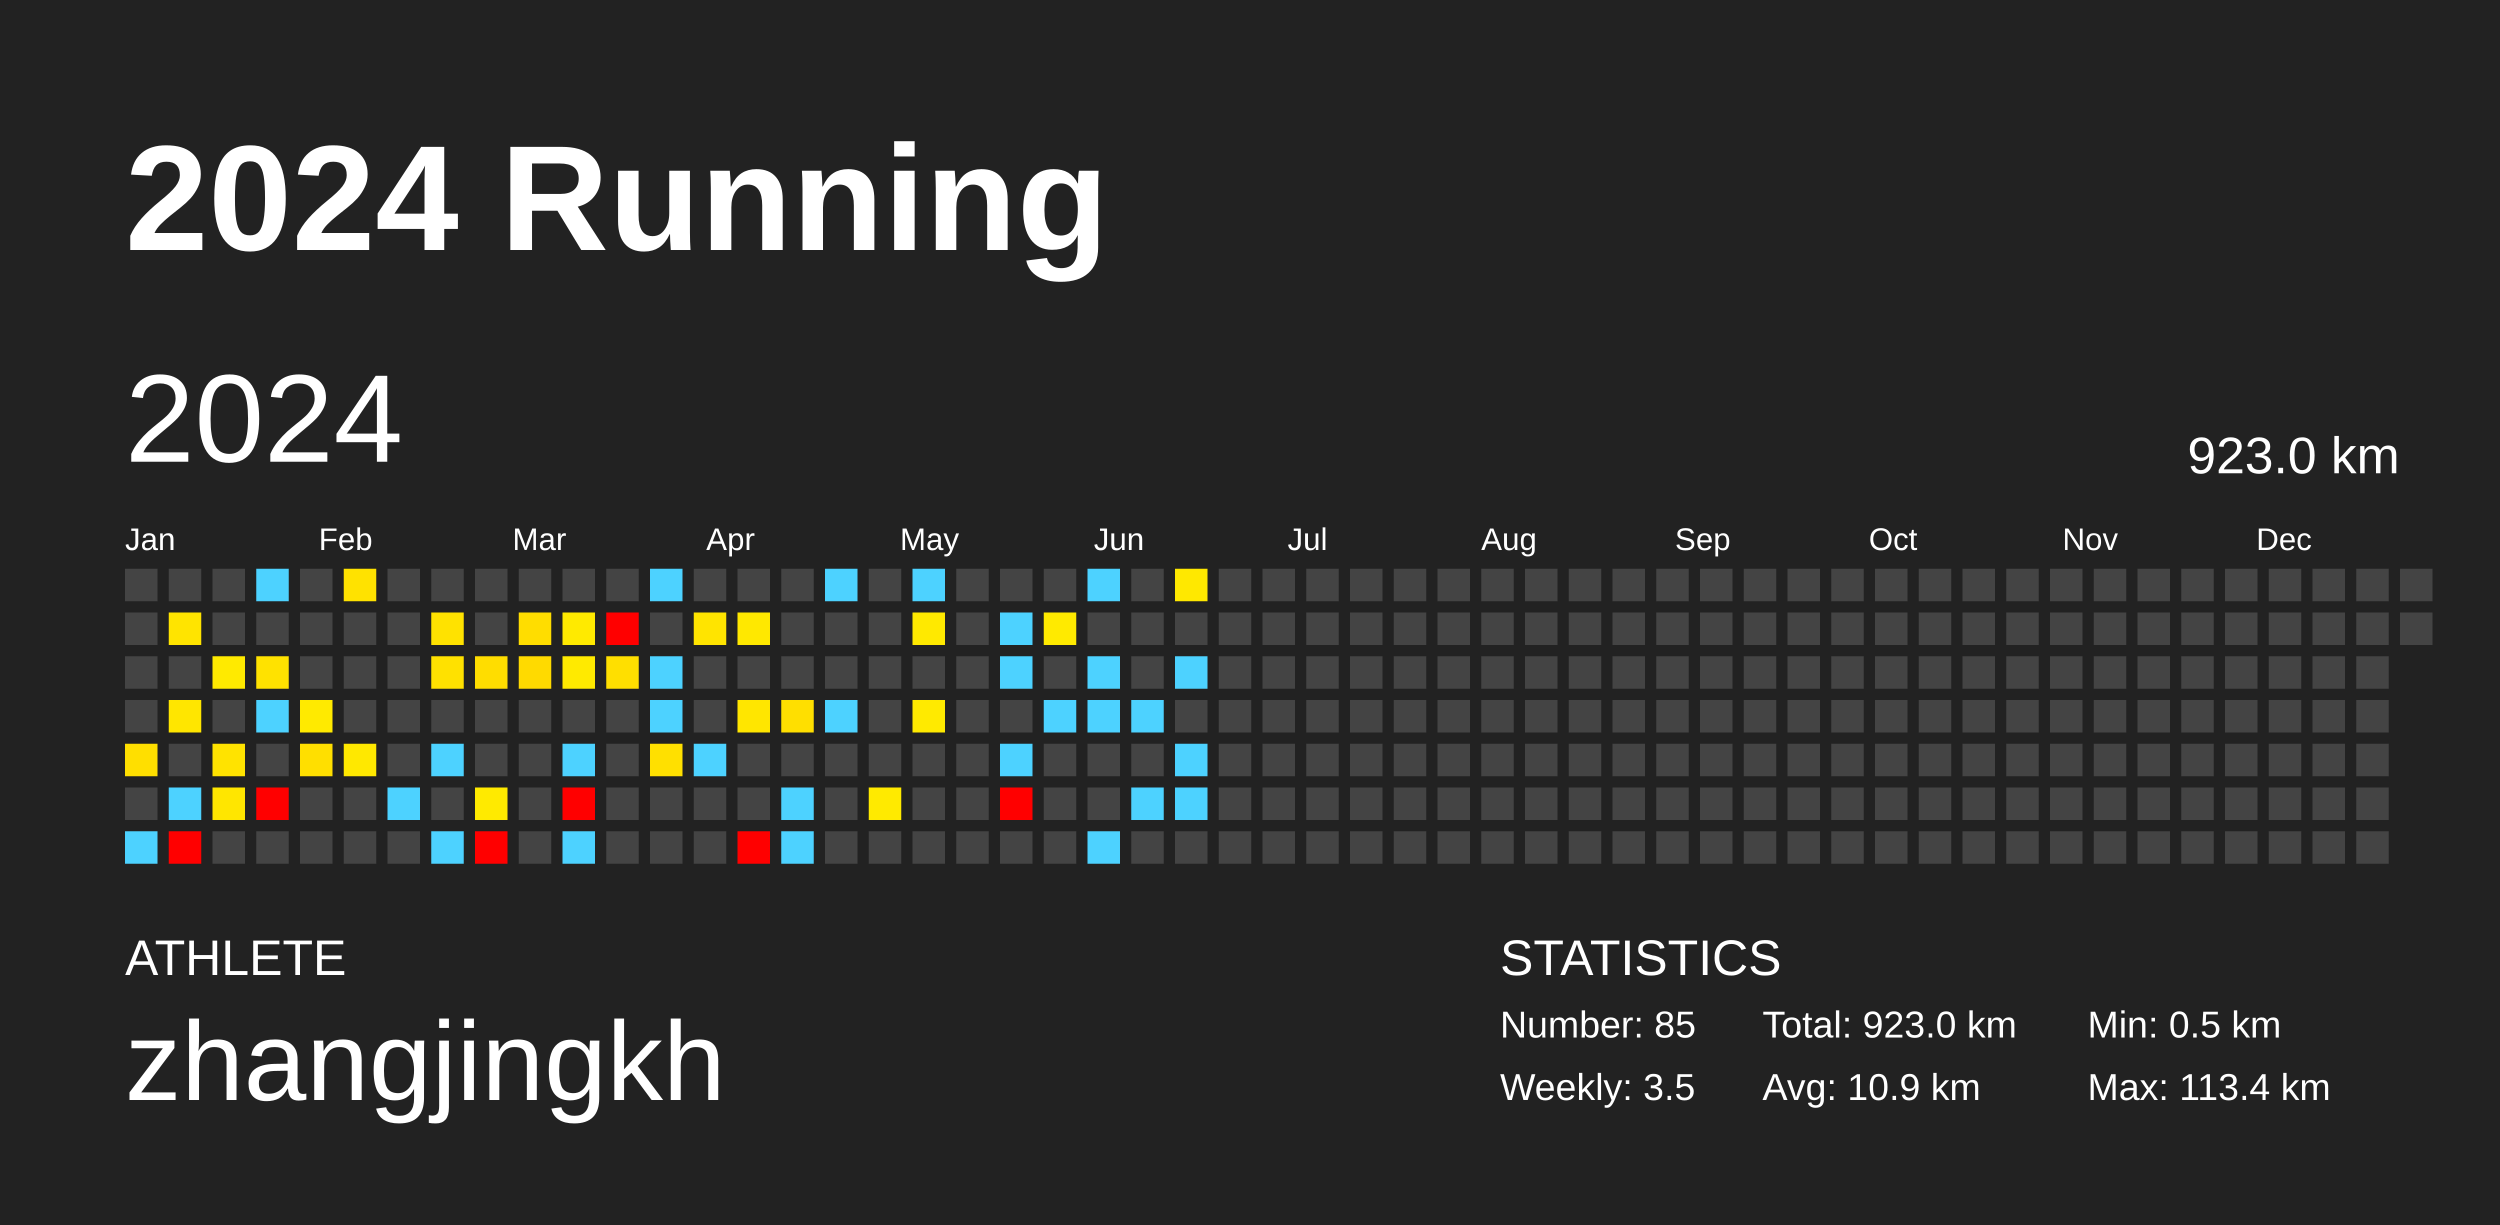
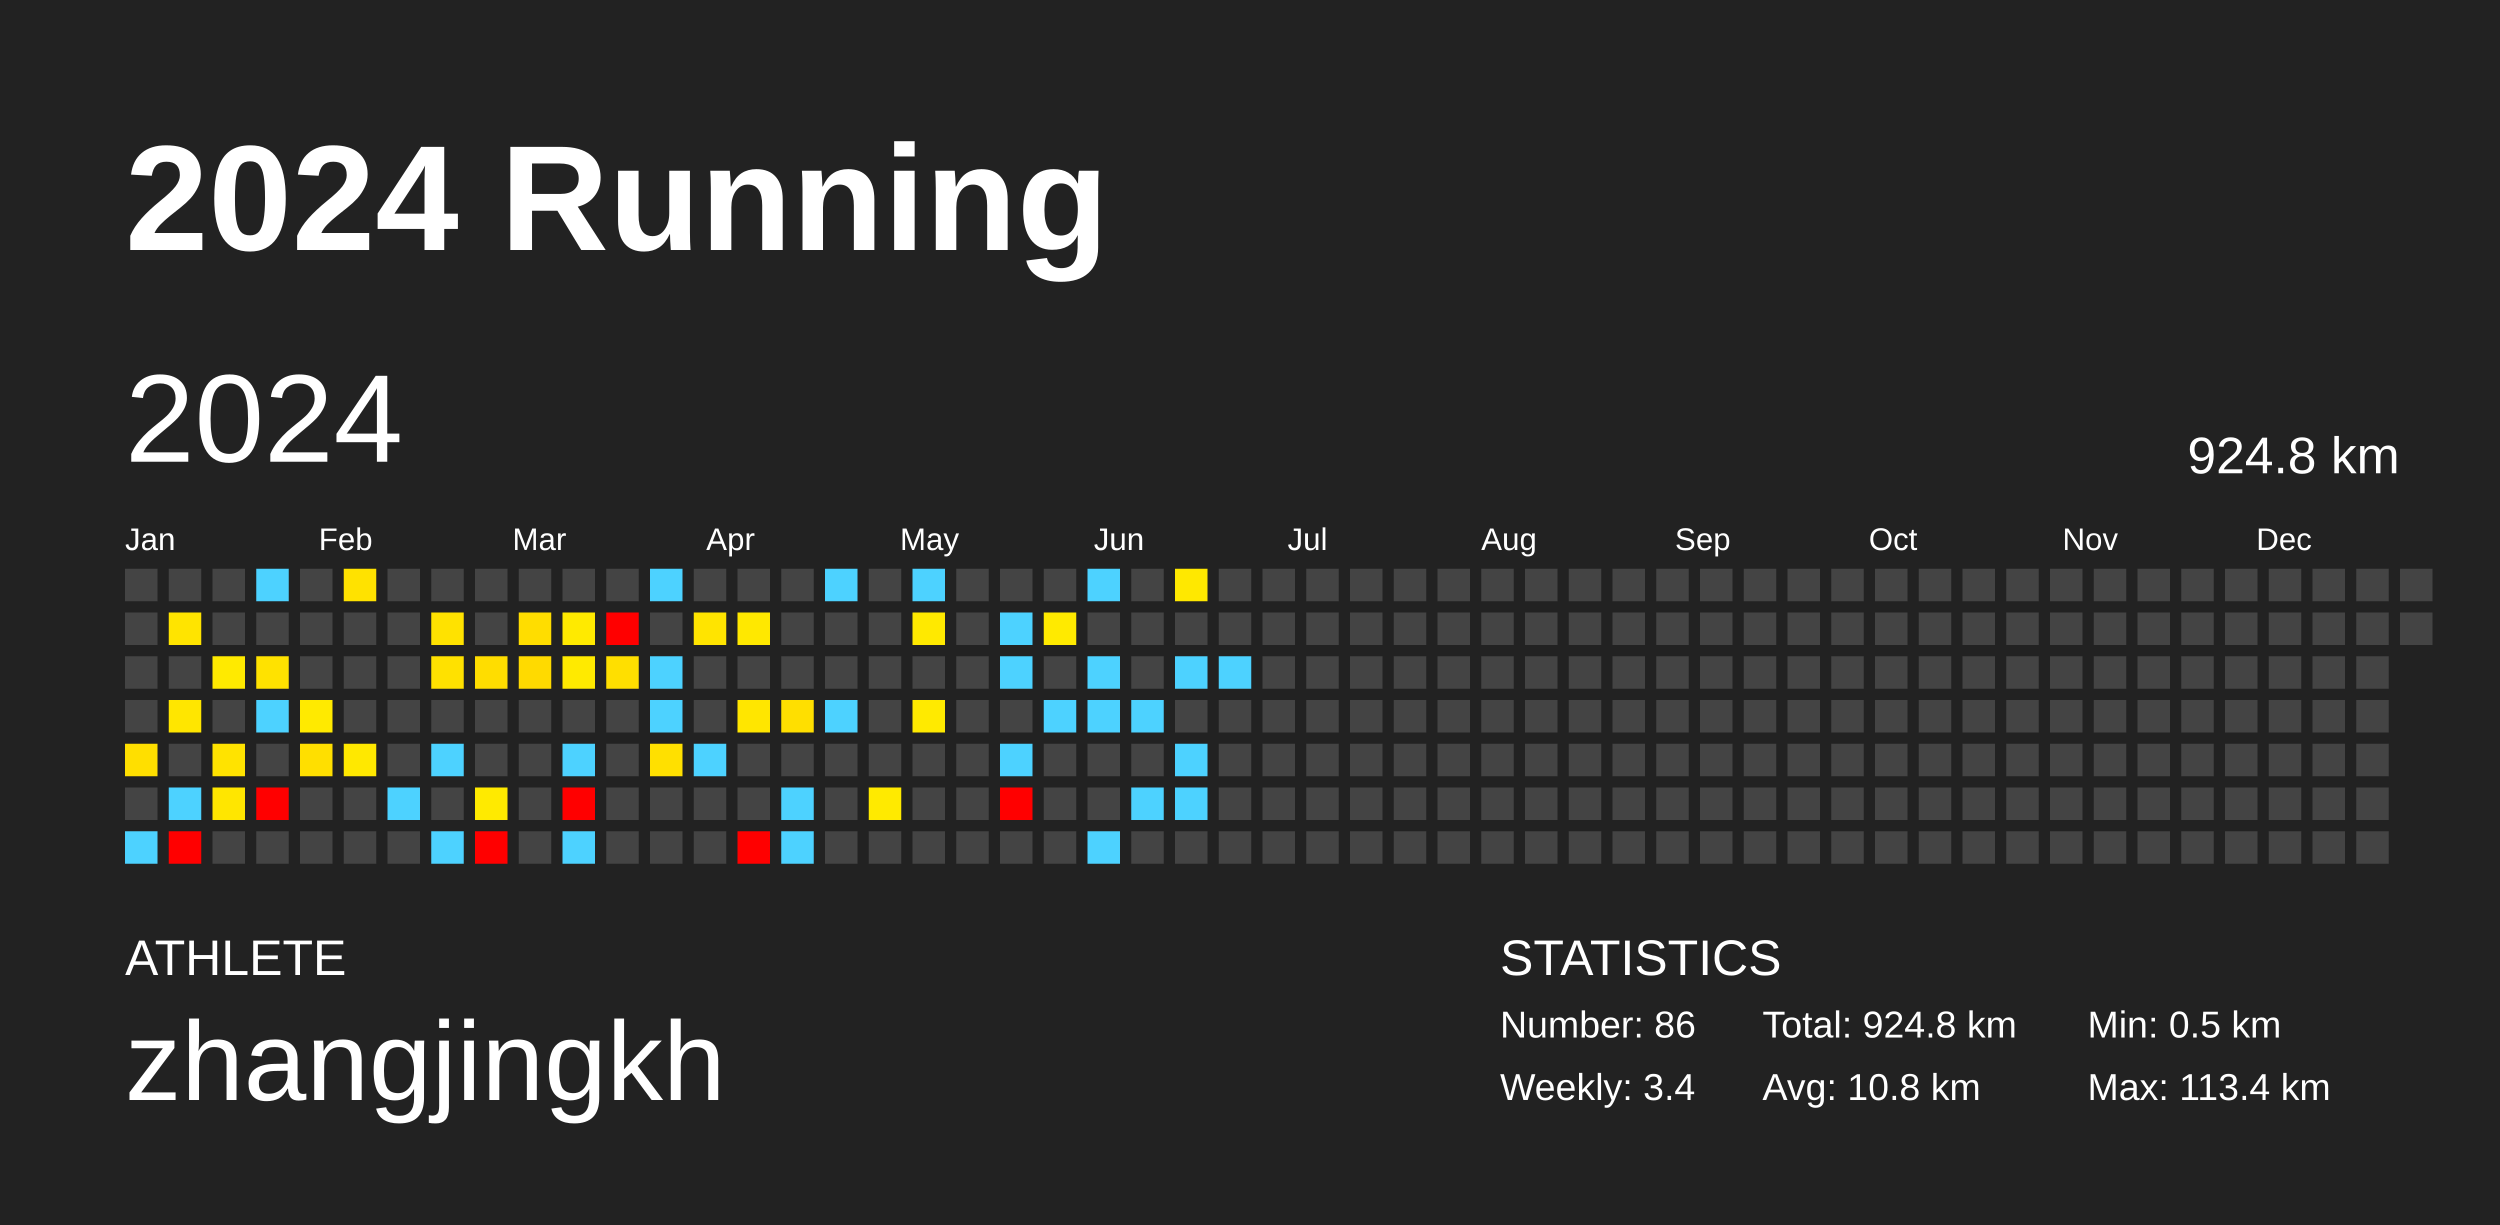
<svg xmlns="http://www.w3.org/2000/svg" baseProfile="full" height="98mm" version="1.1" viewBox="0,0,200,98" width="200mm">
  <defs />
  <rect fill="#222222" height="98" width="200" x="0" y="0" />
  <text fill="#FFFFFF" style="font-size:12px; font-family:Arial; font-weight:bold;" x="10" y="20">2024 Running</text>
  <text fill="#FFFFFF" style="font-size:4px; font-family:Arial" x="10" y="78">ATHLETE</text>
  <text fill="#FFFFFF" style="font-size:9px; font-family:Arial" x="10" y="88">zhangjingkh</text>
  <text fill="#FFFFFF" style="font-size:4px; font-family:Arial" x="120" y="78">STATISTICS</text>
-   <text fill="#FFFFFF" style="font-size:3px; font-family:Arial" x="120" y="83">Number: 85</text>
-   <text fill="#FFFFFF" style="font-size:3px; font-family:Arial" x="120" y="88">Weekly: 3.5</text>
-   <text fill="#FFFFFF" style="font-size:3px; font-family:Arial" x="141" y="83">Total: 923.0 km</text>
-   <text fill="#FFFFFF" style="font-size:3px; font-family:Arial" x="141" y="88">Avg: 10.9 km</text>
+   <text fill="#FFFFFF" style="font-size:3px; font-family:Arial" x="120" y="83">Number: 86</text>
+   <text fill="#FFFFFF" style="font-size:3px; font-family:Arial" x="120" y="88">Weekly: 3.4</text>
+   <text fill="#FFFFFF" style="font-size:3px; font-family:Arial" x="141" y="83">Total: 924.8 km</text>
+   <text fill="#FFFFFF" style="font-size:3px; font-family:Arial" x="141" y="88">Avg: 10.8 km</text>
  <text fill="#FFFFFF" style="font-size:3px; font-family:Arial" x="167" y="83">Min: 0.5 km</text>
  <text fill="#FFFFFF" style="font-size:3px; font-family:Arial" x="167" y="88">Max: 113.4 km</text>
  <text dominant-baseline="hanging" fill="#FFFFFF" style="font-size:10.0px; font-family:Arial;" x="10" y="30">2024</text>
-   <text dominant-baseline="hanging" fill="#FFFFFF" style="font-size:4.125px; font-family:Arial;" x="175" y="35">923.0 km</text>
+   <text dominant-baseline="hanging" fill="#FFFFFF" style="font-size:4.125px; font-family:Arial;" x="175" y="35">924.8 km</text>
  <text fill="#FFFFFF" style="font-size:2.5px; font-family:Arial" x="10.0" y="44">Jan</text>
  <text fill="#FFFFFF" style="font-size:2.5px; font-family:Arial" x="25.5" y="44">Feb</text>
  <text fill="#FFFFFF" style="font-size:2.5px; font-family:Arial" x="41.0" y="44">Mar</text>
  <text fill="#FFFFFF" style="font-size:2.5px; font-family:Arial" x="56.5" y="44">Apr</text>
  <text fill="#FFFFFF" style="font-size:2.5px; font-family:Arial" x="72.0" y="44">May</text>
  <text fill="#FFFFFF" style="font-size:2.5px; font-family:Arial" x="87.5" y="44">Jun</text>
  <text fill="#FFFFFF" style="font-size:2.5px; font-family:Arial" x="103.0" y="44">Jul</text>
  <text fill="#FFFFFF" style="font-size:2.5px; font-family:Arial" x="118.5" y="44">Aug</text>
  <text fill="#FFFFFF" style="font-size:2.5px; font-family:Arial" x="134.0" y="44">Sep</text>
  <text fill="#FFFFFF" style="font-size:2.5px; font-family:Arial" x="149.5" y="44">Oct</text>
  <text fill="#FFFFFF" style="font-size:2.5px; font-family:Arial" x="165.0" y="44">Nov</text>
  <text fill="#FFFFFF" style="font-size:2.5px; font-family:Arial" x="180.5" y="44">Dec</text>
  <rect fill="#444444" height="2.6" width="2.6" x="10.0" y="45.5" />
  <rect fill="#444444" height="2.6" width="2.6" x="10.0" y="49.0" />
  <rect fill="#444444" height="2.6" width="2.6" x="10.0" y="52.5" />
  <rect fill="#444444" height="2.6" width="2.6" x="10.0" y="56.0" />
  <rect fill="#ffdf00" height="2.6" width="2.6" x="10.0" y="59.5" />
  <rect fill="#444444" height="2.6" width="2.6" x="10.0" y="63.0" />
  <rect fill="#4dd2ff" height="2.6" width="2.6" x="10.0" y="66.5" />
  <rect fill="#444444" height="2.6" width="2.6" x="13.5" y="45.5" />
  <rect fill="#ffe400" height="2.6" width="2.6" x="13.5" y="49.0" />
  <rect fill="#444444" height="2.6" width="2.6" x="13.5" y="52.5" />
  <rect fill="#ffe600" height="2.6" width="2.6" x="13.5" y="56.0" />
  <rect fill="#444444" height="2.6" width="2.6" x="13.5" y="59.5" />
  <rect fill="#4dd2ff" height="2.6" width="2.6" x="13.5" y="63.0" />
  <rect fill="red" height="2.6" width="2.6" x="13.5" y="66.5" />
  <rect fill="#444444" height="2.6" width="2.6" x="17.0" y="45.5" />
  <rect fill="#444444" height="2.6" width="2.6" x="17.0" y="49.0" />
  <rect fill="#ffea00" height="2.6" width="2.6" x="17.0" y="52.5" />
  <rect fill="#444444" height="2.6" width="2.6" x="17.0" y="56.0" />
  <rect fill="#ffe300" height="2.6" width="2.6" x="17.0" y="59.5" />
  <rect fill="#ffe600" height="2.6" width="2.6" x="17.0" y="63.0" />
  <rect fill="#444444" height="2.6" width="2.6" x="17.0" y="66.5" />
  <rect fill="#4dd2ff" height="2.6" width="2.6" x="20.5" y="45.5" />
  <rect fill="#444444" height="2.6" width="2.6" x="20.5" y="49.0" />
  <rect fill="#ffe200" height="2.6" width="2.6" x="20.5" y="52.5" />
  <rect fill="#4dd2ff" height="2.6" width="2.6" x="20.5" y="56.0" />
  <rect fill="#444444" height="2.6" width="2.6" x="20.5" y="59.5" />
  <rect fill="red" height="2.6" width="2.6" x="20.5" y="63.0" />
  <rect fill="#444444" height="2.6" width="2.6" x="20.5" y="66.5" />
  <rect fill="#444444" height="2.6" width="2.6" x="24.0" y="45.5" />
  <rect fill="#444444" height="2.6" width="2.6" x="24.0" y="49.0" />
  <rect fill="#444444" height="2.6" width="2.6" x="24.0" y="52.5" />
  <rect fill="#ffea00" height="2.6" width="2.6" x="24.0" y="56.0" />
  <rect fill="#ffdf00" height="2.6" width="2.6" x="24.0" y="59.5" />
  <rect fill="#444444" height="2.6" width="2.6" x="24.0" y="63.0" />
  <rect fill="#444444" height="2.6" width="2.6" x="24.0" y="66.5" />
  <rect fill="#ffe200" height="2.6" width="2.6" x="27.5" y="45.5" />
  <rect fill="#444444" height="2.6" width="2.6" x="27.5" y="49.0" />
  <rect fill="#444444" height="2.6" width="2.6" x="27.5" y="52.5" />
  <rect fill="#444444" height="2.6" width="2.6" x="27.5" y="56.0" />
  <rect fill="#ffe800" height="2.6" width="2.6" x="27.5" y="59.5" />
  <rect fill="#444444" height="2.6" width="2.6" x="27.5" y="63.0" />
  <rect fill="#444444" height="2.6" width="2.6" x="27.5" y="66.5" />
  <rect fill="#444444" height="2.6" width="2.6" x="31.0" y="45.5" />
  <rect fill="#444444" height="2.6" width="2.6" x="31.0" y="49.0" />
  <rect fill="#444444" height="2.6" width="2.6" x="31.0" y="52.5" />
  <rect fill="#444444" height="2.6" width="2.6" x="31.0" y="56.0" />
  <rect fill="#444444" height="2.6" width="2.6" x="31.0" y="59.5" />
  <rect fill="#4dd2ff" height="2.6" width="2.6" x="31.0" y="63.0" />
  <rect fill="#444444" height="2.6" width="2.6" x="31.0" y="66.5" />
  <rect fill="#444444" height="2.6" width="2.6" x="34.5" y="45.5" />
  <rect fill="#ffe200" height="2.6" width="2.6" x="34.5" y="49.0" />
  <rect fill="#ffe100" height="2.6" width="2.6" x="34.5" y="52.5" />
  <rect fill="#444444" height="2.6" width="2.6" x="34.5" y="56.0" />
  <rect fill="#4dd2ff" height="2.6" width="2.6" x="34.5" y="59.5" />
  <rect fill="#444444" height="2.6" width="2.6" x="34.5" y="63.0" />
  <rect fill="#4dd2ff" height="2.6" width="2.6" x="34.5" y="66.5" />
  <rect fill="#444444" height="2.6" width="2.6" x="38.0" y="45.5" />
  <rect fill="#444444" height="2.6" width="2.6" x="38.0" y="49.0" />
  <rect fill="#ffdd00" height="2.6" width="2.6" x="38.0" y="52.5" />
  <rect fill="#444444" height="2.6" width="2.6" x="38.0" y="56.0" />
  <rect fill="#444444" height="2.6" width="2.6" x="38.0" y="59.5" />
  <rect fill="#ffea00" height="2.6" width="2.6" x="38.0" y="63.0" />
  <rect fill="red" height="2.6" width="2.6" x="38.0" y="66.5" />
  <rect fill="#444444" height="2.6" width="2.6" x="41.5" y="45.5" />
  <rect fill="#ffdd00" height="2.6" width="2.6" x="41.5" y="49.0" />
  <rect fill="#ffda00" height="2.6" width="2.6" x="41.5" y="52.5" />
  <rect fill="#444444" height="2.6" width="2.6" x="41.5" y="56.0" />
  <rect fill="#444444" height="2.6" width="2.6" x="41.5" y="59.5" />
  <rect fill="#444444" height="2.6" width="2.6" x="41.5" y="63.0" />
  <rect fill="#444444" height="2.6" width="2.6" x="41.5" y="66.5" />
  <rect fill="#444444" height="2.6" width="2.6" x="45.0" y="45.5" />
  <rect fill="#ffea00" height="2.6" width="2.6" x="45.0" y="49.0" />
  <rect fill="#ffea00" height="2.6" width="2.6" x="45.0" y="52.5" />
  <rect fill="#444444" height="2.6" width="2.6" x="45.0" y="56.0" />
  <rect fill="#4dd2ff" height="2.6" width="2.6" x="45.0" y="59.5" />
  <rect fill="red" height="2.6" width="2.6" x="45.0" y="63.0" />
  <rect fill="#4dd2ff" height="2.6" width="2.6" x="45.0" y="66.5" />
  <rect fill="#444444" height="2.6" width="2.6" x="48.5" y="45.5" />
  <rect fill="red" height="2.6" width="2.6" x="48.5" y="49.0" />
  <rect fill="#ffdf00" height="2.6" width="2.6" x="48.5" y="52.5" />
  <rect fill="#444444" height="2.6" width="2.6" x="48.5" y="56.0" />
  <rect fill="#444444" height="2.6" width="2.6" x="48.5" y="59.5" />
  <rect fill="#444444" height="2.6" width="2.6" x="48.5" y="63.0" />
  <rect fill="#444444" height="2.6" width="2.6" x="48.5" y="66.5" />
  <rect fill="#4dd2ff" height="2.6" width="2.6" x="52.0" y="45.5" />
  <rect fill="#444444" height="2.6" width="2.6" x="52.0" y="49.0" />
  <rect fill="#4dd2ff" height="2.6" width="2.6" x="52.0" y="52.5" />
  <rect fill="#4dd2ff" height="2.6" width="2.6" x="52.0" y="56.0" />
  <rect fill="#ffe000" height="2.6" width="2.6" x="52.0" y="59.5" />
  <rect fill="#444444" height="2.6" width="2.6" x="52.0" y="63.0" />
  <rect fill="#444444" height="2.6" width="2.6" x="52.0" y="66.5" />
  <rect fill="#444444" height="2.6" width="2.6" x="55.5" y="45.5" />
  <rect fill="#ffe400" height="2.6" width="2.6" x="55.5" y="49.0" />
  <rect fill="#444444" height="2.6" width="2.6" x="55.5" y="52.5" />
  <rect fill="#444444" height="2.6" width="2.6" x="55.5" y="56.0" />
  <rect fill="#4dd2ff" height="2.6" width="2.6" x="55.5" y="59.5" />
  <rect fill="#444444" height="2.6" width="2.6" x="55.5" y="63.0" />
  <rect fill="#444444" height="2.6" width="2.6" x="55.5" y="66.5" />
  <rect fill="#444444" height="2.6" width="2.6" x="59.0" y="45.5" />
  <rect fill="#ffe800" height="2.6" width="2.6" x="59.0" y="49.0" />
  <rect fill="#444444" height="2.6" width="2.6" x="59.0" y="52.5" />
  <rect fill="#ffe600" height="2.6" width="2.6" x="59.0" y="56.0" />
  <rect fill="#444444" height="2.6" width="2.6" x="59.0" y="59.5" />
  <rect fill="#444444" height="2.6" width="2.6" x="59.0" y="63.0" />
  <rect fill="red" height="2.6" width="2.6" x="59.0" y="66.5" />
  <rect fill="#444444" height="2.6" width="2.6" x="62.5" y="45.5" />
  <rect fill="#444444" height="2.6" width="2.6" x="62.5" y="49.0" />
  <rect fill="#444444" height="2.6" width="2.6" x="62.5" y="52.5" />
  <rect fill="#ffdf00" height="2.6" width="2.6" x="62.5" y="56.0" />
  <rect fill="#444444" height="2.6" width="2.6" x="62.5" y="59.5" />
  <rect fill="#4dd2ff" height="2.6" width="2.6" x="62.5" y="63.0" />
  <rect fill="#4dd2ff" height="2.6" width="2.6" x="62.5" y="66.5" />
  <rect fill="#4dd2ff" height="2.6" width="2.6" x="66.0" y="45.5" />
  <rect fill="#444444" height="2.6" width="2.6" x="66.0" y="49.0" />
  <rect fill="#444444" height="2.6" width="2.6" x="66.0" y="52.5" />
  <rect fill="#4dd2ff" height="2.6" width="2.6" x="66.0" y="56.0" />
  <rect fill="#444444" height="2.6" width="2.6" x="66.0" y="59.5" />
  <rect fill="#444444" height="2.6" width="2.6" x="66.0" y="63.0" />
  <rect fill="#444444" height="2.6" width="2.6" x="66.0" y="66.5" />
  <rect fill="#444444" height="2.6" width="2.6" x="69.5" y="45.5" />
  <rect fill="#444444" height="2.6" width="2.6" x="69.5" y="49.0" />
  <rect fill="#444444" height="2.6" width="2.6" x="69.5" y="52.5" />
  <rect fill="#444444" height="2.6" width="2.6" x="69.5" y="56.0" />
  <rect fill="#444444" height="2.6" width="2.6" x="69.5" y="59.5" />
  <rect fill="#ffea00" height="2.6" width="2.6" x="69.5" y="63.0" />
  <rect fill="#444444" height="2.6" width="2.6" x="69.5" y="66.5" />
  <rect fill="#4dd2ff" height="2.6" width="2.6" x="73.0" y="45.5" />
  <rect fill="#ffe900" height="2.6" width="2.6" x="73.0" y="49.0" />
  <rect fill="#444444" height="2.6" width="2.6" x="73.0" y="52.5" />
  <rect fill="#ffea00" height="2.6" width="2.6" x="73.0" y="56.0" />
  <rect fill="#444444" height="2.6" width="2.6" x="73.0" y="59.5" />
  <rect fill="#444444" height="2.6" width="2.6" x="73.0" y="63.0" />
  <rect fill="#444444" height="2.6" width="2.6" x="73.0" y="66.5" />
  <rect fill="#444444" height="2.6" width="2.6" x="76.5" y="45.5" />
  <rect fill="#444444" height="2.6" width="2.6" x="76.5" y="49.0" />
  <rect fill="#444444" height="2.6" width="2.6" x="76.5" y="52.5" />
  <rect fill="#444444" height="2.6" width="2.6" x="76.5" y="56.0" />
  <rect fill="#444444" height="2.6" width="2.6" x="76.5" y="59.5" />
  <rect fill="#444444" height="2.6" width="2.6" x="76.5" y="63.0" />
  <rect fill="#444444" height="2.6" width="2.6" x="76.5" y="66.5" />
  <rect fill="#444444" height="2.6" width="2.6" x="80.0" y="45.5" />
  <rect fill="#4dd2ff" height="2.6" width="2.6" x="80.0" y="49.0" />
  <rect fill="#4dd2ff" height="2.6" width="2.6" x="80.0" y="52.5" />
  <rect fill="#444444" height="2.6" width="2.6" x="80.0" y="56.0" />
  <rect fill="#4dd2ff" height="2.6" width="2.6" x="80.0" y="59.5" />
  <rect fill="red" height="2.6" width="2.6" x="80.0" y="63.0" />
  <rect fill="#444444" height="2.6" width="2.6" x="80.0" y="66.5" />
  <rect fill="#444444" height="2.6" width="2.6" x="83.5" y="45.5" />
  <rect fill="#ffea00" height="2.6" width="2.6" x="83.5" y="49.0" />
  <rect fill="#444444" height="2.6" width="2.6" x="83.5" y="52.5" />
  <rect fill="#4dd2ff" height="2.6" width="2.6" x="83.5" y="56.0" />
  <rect fill="#444444" height="2.6" width="2.6" x="83.5" y="59.5" />
  <rect fill="#444444" height="2.6" width="2.6" x="83.5" y="63.0" />
  <rect fill="#444444" height="2.6" width="2.6" x="83.5" y="66.5" />
  <rect fill="#4dd2ff" height="2.6" width="2.6" x="87.0" y="45.5" />
  <rect fill="#444444" height="2.6" width="2.6" x="87.0" y="49.0" />
  <rect fill="#4dd2ff" height="2.6" width="2.6" x="87.0" y="52.5" />
  <rect fill="#4dd2ff" height="2.6" width="2.6" x="87.0" y="56.0" />
  <rect fill="#444444" height="2.6" width="2.6" x="87.0" y="59.5" />
  <rect fill="#444444" height="2.6" width="2.6" x="87.0" y="63.0" />
  <rect fill="#4dd2ff" height="2.6" width="2.6" x="87.0" y="66.5" />
  <rect fill="#444444" height="2.6" width="2.6" x="90.5" y="45.5" />
  <rect fill="#444444" height="2.6" width="2.6" x="90.5" y="49.0" />
  <rect fill="#444444" height="2.6" width="2.6" x="90.5" y="52.5" />
  <rect fill="#4dd2ff" height="2.6" width="2.6" x="90.5" y="56.0" />
  <rect fill="#444444" height="2.6" width="2.6" x="90.5" y="59.5" />
  <rect fill="#4dd2ff" height="2.6" width="2.6" x="90.5" y="63.0" />
  <rect fill="#444444" height="2.6" width="2.6" x="90.5" y="66.5" />
  <rect fill="#ffe800" height="2.6" width="2.6" x="94.0" y="45.5" />
  <rect fill="#444444" height="2.6" width="2.6" x="94.0" y="49.0" />
  <rect fill="#4dd2ff" height="2.6" width="2.6" x="94.0" y="52.5" />
  <rect fill="#444444" height="2.6" width="2.6" x="94.0" y="56.0" />
  <rect fill="#4dd2ff" height="2.6" width="2.6" x="94.0" y="59.5" />
  <rect fill="#4dd2ff" height="2.6" width="2.6" x="94.0" y="63.0" />
  <rect fill="#444444" height="2.6" width="2.6" x="94.0" y="66.5" />
  <rect fill="#444444" height="2.6" width="2.6" x="97.5" y="45.5" />
  <rect fill="#444444" height="2.6" width="2.6" x="97.5" y="49.0" />
-   <rect fill="#444444" height="2.6" width="2.6" x="97.5" y="52.5" />
+   <rect fill="#4dd2ff" height="2.6" width="2.6" x="97.5" y="52.5" />
  <rect fill="#444444" height="2.6" width="2.6" x="97.5" y="56.0" />
  <rect fill="#444444" height="2.6" width="2.6" x="97.5" y="59.5" />
  <rect fill="#444444" height="2.6" width="2.6" x="97.5" y="63.0" />
  <rect fill="#444444" height="2.6" width="2.6" x="97.5" y="66.5" />
  <rect fill="#444444" height="2.6" width="2.6" x="101.0" y="45.5" />
  <rect fill="#444444" height="2.6" width="2.6" x="101.0" y="49.0" />
  <rect fill="#444444" height="2.6" width="2.6" x="101.0" y="52.5" />
  <rect fill="#444444" height="2.6" width="2.6" x="101.0" y="56.0" />
  <rect fill="#444444" height="2.6" width="2.6" x="101.0" y="59.5" />
  <rect fill="#444444" height="2.6" width="2.6" x="101.0" y="63.0" />
  <rect fill="#444444" height="2.6" width="2.6" x="101.0" y="66.5" />
  <rect fill="#444444" height="2.6" width="2.6" x="104.5" y="45.5" />
  <rect fill="#444444" height="2.6" width="2.6" x="104.5" y="49.0" />
  <rect fill="#444444" height="2.6" width="2.6" x="104.5" y="52.5" />
  <rect fill="#444444" height="2.6" width="2.6" x="104.5" y="56.0" />
  <rect fill="#444444" height="2.6" width="2.6" x="104.5" y="59.5" />
  <rect fill="#444444" height="2.6" width="2.6" x="104.5" y="63.0" />
  <rect fill="#444444" height="2.6" width="2.6" x="104.5" y="66.5" />
  <rect fill="#444444" height="2.6" width="2.6" x="108.0" y="45.5" />
  <rect fill="#444444" height="2.6" width="2.6" x="108.0" y="49.0" />
  <rect fill="#444444" height="2.6" width="2.6" x="108.0" y="52.5" />
  <rect fill="#444444" height="2.6" width="2.6" x="108.0" y="56.0" />
  <rect fill="#444444" height="2.6" width="2.6" x="108.0" y="59.5" />
  <rect fill="#444444" height="2.6" width="2.6" x="108.0" y="63.0" />
  <rect fill="#444444" height="2.6" width="2.6" x="108.0" y="66.5" />
  <rect fill="#444444" height="2.6" width="2.6" x="111.5" y="45.5" />
  <rect fill="#444444" height="2.6" width="2.6" x="111.5" y="49.0" />
  <rect fill="#444444" height="2.6" width="2.6" x="111.5" y="52.5" />
  <rect fill="#444444" height="2.6" width="2.6" x="111.5" y="56.0" />
  <rect fill="#444444" height="2.6" width="2.6" x="111.5" y="59.5" />
  <rect fill="#444444" height="2.6" width="2.6" x="111.5" y="63.0" />
  <rect fill="#444444" height="2.6" width="2.6" x="111.5" y="66.5" />
  <rect fill="#444444" height="2.6" width="2.6" x="115.0" y="45.5" />
  <rect fill="#444444" height="2.6" width="2.6" x="115.0" y="49.0" />
  <rect fill="#444444" height="2.6" width="2.6" x="115.0" y="52.5" />
  <rect fill="#444444" height="2.6" width="2.6" x="115.0" y="56.0" />
  <rect fill="#444444" height="2.6" width="2.6" x="115.0" y="59.5" />
  <rect fill="#444444" height="2.6" width="2.6" x="115.0" y="63.0" />
  <rect fill="#444444" height="2.6" width="2.6" x="115.0" y="66.5" />
  <rect fill="#444444" height="2.6" width="2.6" x="118.5" y="45.5" />
  <rect fill="#444444" height="2.6" width="2.6" x="118.5" y="49.0" />
  <rect fill="#444444" height="2.6" width="2.6" x="118.5" y="52.5" />
  <rect fill="#444444" height="2.6" width="2.6" x="118.5" y="56.0" />
  <rect fill="#444444" height="2.6" width="2.6" x="118.5" y="59.5" />
  <rect fill="#444444" height="2.6" width="2.6" x="118.5" y="63.0" />
  <rect fill="#444444" height="2.6" width="2.6" x="118.5" y="66.5" />
  <rect fill="#444444" height="2.6" width="2.6" x="122.0" y="45.5" />
  <rect fill="#444444" height="2.6" width="2.6" x="122.0" y="49.0" />
  <rect fill="#444444" height="2.6" width="2.6" x="122.0" y="52.5" />
  <rect fill="#444444" height="2.6" width="2.6" x="122.0" y="56.0" />
  <rect fill="#444444" height="2.6" width="2.6" x="122.0" y="59.5" />
  <rect fill="#444444" height="2.6" width="2.6" x="122.0" y="63.0" />
  <rect fill="#444444" height="2.6" width="2.6" x="122.0" y="66.5" />
  <rect fill="#444444" height="2.6" width="2.6" x="125.5" y="45.5" />
  <rect fill="#444444" height="2.6" width="2.6" x="125.5" y="49.0" />
  <rect fill="#444444" height="2.6" width="2.6" x="125.5" y="52.5" />
  <rect fill="#444444" height="2.6" width="2.6" x="125.5" y="56.0" />
  <rect fill="#444444" height="2.6" width="2.6" x="125.5" y="59.5" />
  <rect fill="#444444" height="2.6" width="2.6" x="125.5" y="63.0" />
  <rect fill="#444444" height="2.6" width="2.6" x="125.5" y="66.5" />
  <rect fill="#444444" height="2.6" width="2.6" x="129.0" y="45.5" />
  <rect fill="#444444" height="2.6" width="2.6" x="129.0" y="49.0" />
  <rect fill="#444444" height="2.6" width="2.6" x="129.0" y="52.5" />
  <rect fill="#444444" height="2.6" width="2.6" x="129.0" y="56.0" />
  <rect fill="#444444" height="2.6" width="2.6" x="129.0" y="59.5" />
  <rect fill="#444444" height="2.6" width="2.6" x="129.0" y="63.0" />
  <rect fill="#444444" height="2.6" width="2.6" x="129.0" y="66.5" />
  <rect fill="#444444" height="2.6" width="2.6" x="132.5" y="45.5" />
  <rect fill="#444444" height="2.6" width="2.6" x="132.5" y="49.0" />
  <rect fill="#444444" height="2.6" width="2.6" x="132.5" y="52.5" />
  <rect fill="#444444" height="2.6" width="2.6" x="132.5" y="56.0" />
  <rect fill="#444444" height="2.6" width="2.6" x="132.5" y="59.5" />
  <rect fill="#444444" height="2.6" width="2.6" x="132.5" y="63.0" />
  <rect fill="#444444" height="2.6" width="2.6" x="132.5" y="66.5" />
  <rect fill="#444444" height="2.6" width="2.6" x="136.0" y="45.5" />
  <rect fill="#444444" height="2.6" width="2.6" x="136.0" y="49.0" />
  <rect fill="#444444" height="2.6" width="2.6" x="136.0" y="52.5" />
  <rect fill="#444444" height="2.6" width="2.6" x="136.0" y="56.0" />
  <rect fill="#444444" height="2.6" width="2.6" x="136.0" y="59.5" />
  <rect fill="#444444" height="2.6" width="2.6" x="136.0" y="63.0" />
  <rect fill="#444444" height="2.6" width="2.6" x="136.0" y="66.5" />
  <rect fill="#444444" height="2.6" width="2.6" x="139.5" y="45.5" />
  <rect fill="#444444" height="2.6" width="2.6" x="139.5" y="49.0" />
  <rect fill="#444444" height="2.6" width="2.6" x="139.5" y="52.5" />
  <rect fill="#444444" height="2.6" width="2.6" x="139.5" y="56.0" />
  <rect fill="#444444" height="2.6" width="2.6" x="139.5" y="59.5" />
  <rect fill="#444444" height="2.6" width="2.6" x="139.5" y="63.0" />
  <rect fill="#444444" height="2.6" width="2.6" x="139.5" y="66.5" />
  <rect fill="#444444" height="2.6" width="2.6" x="143.0" y="45.5" />
  <rect fill="#444444" height="2.6" width="2.6" x="143.0" y="49.0" />
  <rect fill="#444444" height="2.6" width="2.6" x="143.0" y="52.5" />
  <rect fill="#444444" height="2.6" width="2.6" x="143.0" y="56.0" />
  <rect fill="#444444" height="2.6" width="2.6" x="143.0" y="59.5" />
  <rect fill="#444444" height="2.6" width="2.6" x="143.0" y="63.0" />
  <rect fill="#444444" height="2.6" width="2.6" x="143.0" y="66.5" />
  <rect fill="#444444" height="2.6" width="2.6" x="146.5" y="45.5" />
  <rect fill="#444444" height="2.6" width="2.6" x="146.5" y="49.0" />
  <rect fill="#444444" height="2.6" width="2.6" x="146.5" y="52.5" />
  <rect fill="#444444" height="2.6" width="2.6" x="146.5" y="56.0" />
  <rect fill="#444444" height="2.6" width="2.6" x="146.5" y="59.5" />
  <rect fill="#444444" height="2.6" width="2.6" x="146.5" y="63.0" />
  <rect fill="#444444" height="2.6" width="2.6" x="146.5" y="66.5" />
  <rect fill="#444444" height="2.6" width="2.6" x="150.0" y="45.5" />
  <rect fill="#444444" height="2.6" width="2.6" x="150.0" y="49.0" />
  <rect fill="#444444" height="2.6" width="2.6" x="150.0" y="52.5" />
  <rect fill="#444444" height="2.6" width="2.6" x="150.0" y="56.0" />
  <rect fill="#444444" height="2.6" width="2.6" x="150.0" y="59.5" />
  <rect fill="#444444" height="2.6" width="2.6" x="150.0" y="63.0" />
  <rect fill="#444444" height="2.6" width="2.6" x="150.0" y="66.5" />
  <rect fill="#444444" height="2.6" width="2.6" x="153.5" y="45.5" />
  <rect fill="#444444" height="2.6" width="2.6" x="153.5" y="49.0" />
  <rect fill="#444444" height="2.6" width="2.6" x="153.5" y="52.5" />
  <rect fill="#444444" height="2.6" width="2.6" x="153.5" y="56.0" />
  <rect fill="#444444" height="2.6" width="2.6" x="153.5" y="59.5" />
  <rect fill="#444444" height="2.6" width="2.6" x="153.5" y="63.0" />
  <rect fill="#444444" height="2.6" width="2.6" x="153.5" y="66.5" />
  <rect fill="#444444" height="2.6" width="2.6" x="157.0" y="45.5" />
  <rect fill="#444444" height="2.6" width="2.6" x="157.0" y="49.0" />
  <rect fill="#444444" height="2.6" width="2.6" x="157.0" y="52.5" />
  <rect fill="#444444" height="2.6" width="2.6" x="157.0" y="56.0" />
  <rect fill="#444444" height="2.6" width="2.6" x="157.0" y="59.5" />
  <rect fill="#444444" height="2.6" width="2.6" x="157.0" y="63.0" />
  <rect fill="#444444" height="2.6" width="2.6" x="157.0" y="66.5" />
  <rect fill="#444444" height="2.6" width="2.6" x="160.5" y="45.5" />
  <rect fill="#444444" height="2.6" width="2.6" x="160.5" y="49.0" />
  <rect fill="#444444" height="2.6" width="2.6" x="160.5" y="52.5" />
  <rect fill="#444444" height="2.6" width="2.6" x="160.5" y="56.0" />
  <rect fill="#444444" height="2.6" width="2.6" x="160.5" y="59.5" />
  <rect fill="#444444" height="2.6" width="2.6" x="160.5" y="63.0" />
  <rect fill="#444444" height="2.6" width="2.6" x="160.5" y="66.5" />
  <rect fill="#444444" height="2.6" width="2.6" x="164.0" y="45.5" />
  <rect fill="#444444" height="2.6" width="2.6" x="164.0" y="49.0" />
  <rect fill="#444444" height="2.6" width="2.6" x="164.0" y="52.5" />
  <rect fill="#444444" height="2.6" width="2.6" x="164.0" y="56.0" />
  <rect fill="#444444" height="2.6" width="2.6" x="164.0" y="59.5" />
  <rect fill="#444444" height="2.6" width="2.6" x="164.0" y="63.0" />
  <rect fill="#444444" height="2.6" width="2.6" x="164.0" y="66.5" />
  <rect fill="#444444" height="2.6" width="2.6" x="167.5" y="45.5" />
  <rect fill="#444444" height="2.6" width="2.6" x="167.5" y="49.0" />
  <rect fill="#444444" height="2.6" width="2.6" x="167.5" y="52.5" />
  <rect fill="#444444" height="2.6" width="2.6" x="167.5" y="56.0" />
  <rect fill="#444444" height="2.6" width="2.6" x="167.5" y="59.5" />
  <rect fill="#444444" height="2.6" width="2.6" x="167.5" y="63.0" />
  <rect fill="#444444" height="2.6" width="2.6" x="167.5" y="66.5" />
  <rect fill="#444444" height="2.6" width="2.6" x="171.0" y="45.5" />
  <rect fill="#444444" height="2.6" width="2.6" x="171.0" y="49.0" />
  <rect fill="#444444" height="2.6" width="2.6" x="171.0" y="52.5" />
  <rect fill="#444444" height="2.6" width="2.6" x="171.0" y="56.0" />
  <rect fill="#444444" height="2.6" width="2.6" x="171.0" y="59.5" />
  <rect fill="#444444" height="2.6" width="2.6" x="171.0" y="63.0" />
  <rect fill="#444444" height="2.6" width="2.6" x="171.0" y="66.5" />
  <rect fill="#444444" height="2.6" width="2.6" x="174.5" y="45.5" />
  <rect fill="#444444" height="2.6" width="2.6" x="174.5" y="49.0" />
  <rect fill="#444444" height="2.6" width="2.6" x="174.5" y="52.5" />
  <rect fill="#444444" height="2.6" width="2.6" x="174.5" y="56.0" />
  <rect fill="#444444" height="2.6" width="2.6" x="174.5" y="59.5" />
  <rect fill="#444444" height="2.6" width="2.6" x="174.5" y="63.0" />
  <rect fill="#444444" height="2.6" width="2.6" x="174.5" y="66.5" />
  <rect fill="#444444" height="2.6" width="2.6" x="178.0" y="45.5" />
  <rect fill="#444444" height="2.6" width="2.6" x="178.0" y="49.0" />
  <rect fill="#444444" height="2.6" width="2.6" x="178.0" y="52.5" />
  <rect fill="#444444" height="2.6" width="2.6" x="178.0" y="56.0" />
  <rect fill="#444444" height="2.6" width="2.6" x="178.0" y="59.5" />
  <rect fill="#444444" height="2.6" width="2.6" x="178.0" y="63.0" />
  <rect fill="#444444" height="2.6" width="2.6" x="178.0" y="66.5" />
  <rect fill="#444444" height="2.6" width="2.6" x="181.5" y="45.5" />
  <rect fill="#444444" height="2.6" width="2.6" x="181.5" y="49.0" />
  <rect fill="#444444" height="2.6" width="2.6" x="181.5" y="52.5" />
  <rect fill="#444444" height="2.6" width="2.6" x="181.5" y="56.0" />
  <rect fill="#444444" height="2.6" width="2.6" x="181.5" y="59.5" />
  <rect fill="#444444" height="2.6" width="2.6" x="181.5" y="63.0" />
  <rect fill="#444444" height="2.6" width="2.6" x="181.5" y="66.5" />
  <rect fill="#444444" height="2.6" width="2.6" x="185.0" y="45.5" />
  <rect fill="#444444" height="2.6" width="2.6" x="185.0" y="49.0" />
  <rect fill="#444444" height="2.6" width="2.6" x="185.0" y="52.5" />
  <rect fill="#444444" height="2.6" width="2.6" x="185.0" y="56.0" />
  <rect fill="#444444" height="2.6" width="2.6" x="185.0" y="59.5" />
  <rect fill="#444444" height="2.6" width="2.6" x="185.0" y="63.0" />
  <rect fill="#444444" height="2.6" width="2.6" x="185.0" y="66.5" />
  <rect fill="#444444" height="2.6" width="2.6" x="188.5" y="45.5" />
  <rect fill="#444444" height="2.6" width="2.6" x="188.5" y="49.0" />
  <rect fill="#444444" height="2.6" width="2.6" x="188.5" y="52.5" />
  <rect fill="#444444" height="2.6" width="2.6" x="188.5" y="56.0" />
  <rect fill="#444444" height="2.6" width="2.6" x="188.5" y="59.5" />
  <rect fill="#444444" height="2.6" width="2.6" x="188.5" y="63.0" />
  <rect fill="#444444" height="2.6" width="2.6" x="188.5" y="66.5" />
  <rect fill="#444444" height="2.6" width="2.6" x="192.0" y="45.5" />
  <rect fill="#444444" height="2.6" width="2.6" x="192.0" y="49.0" />
</svg>
